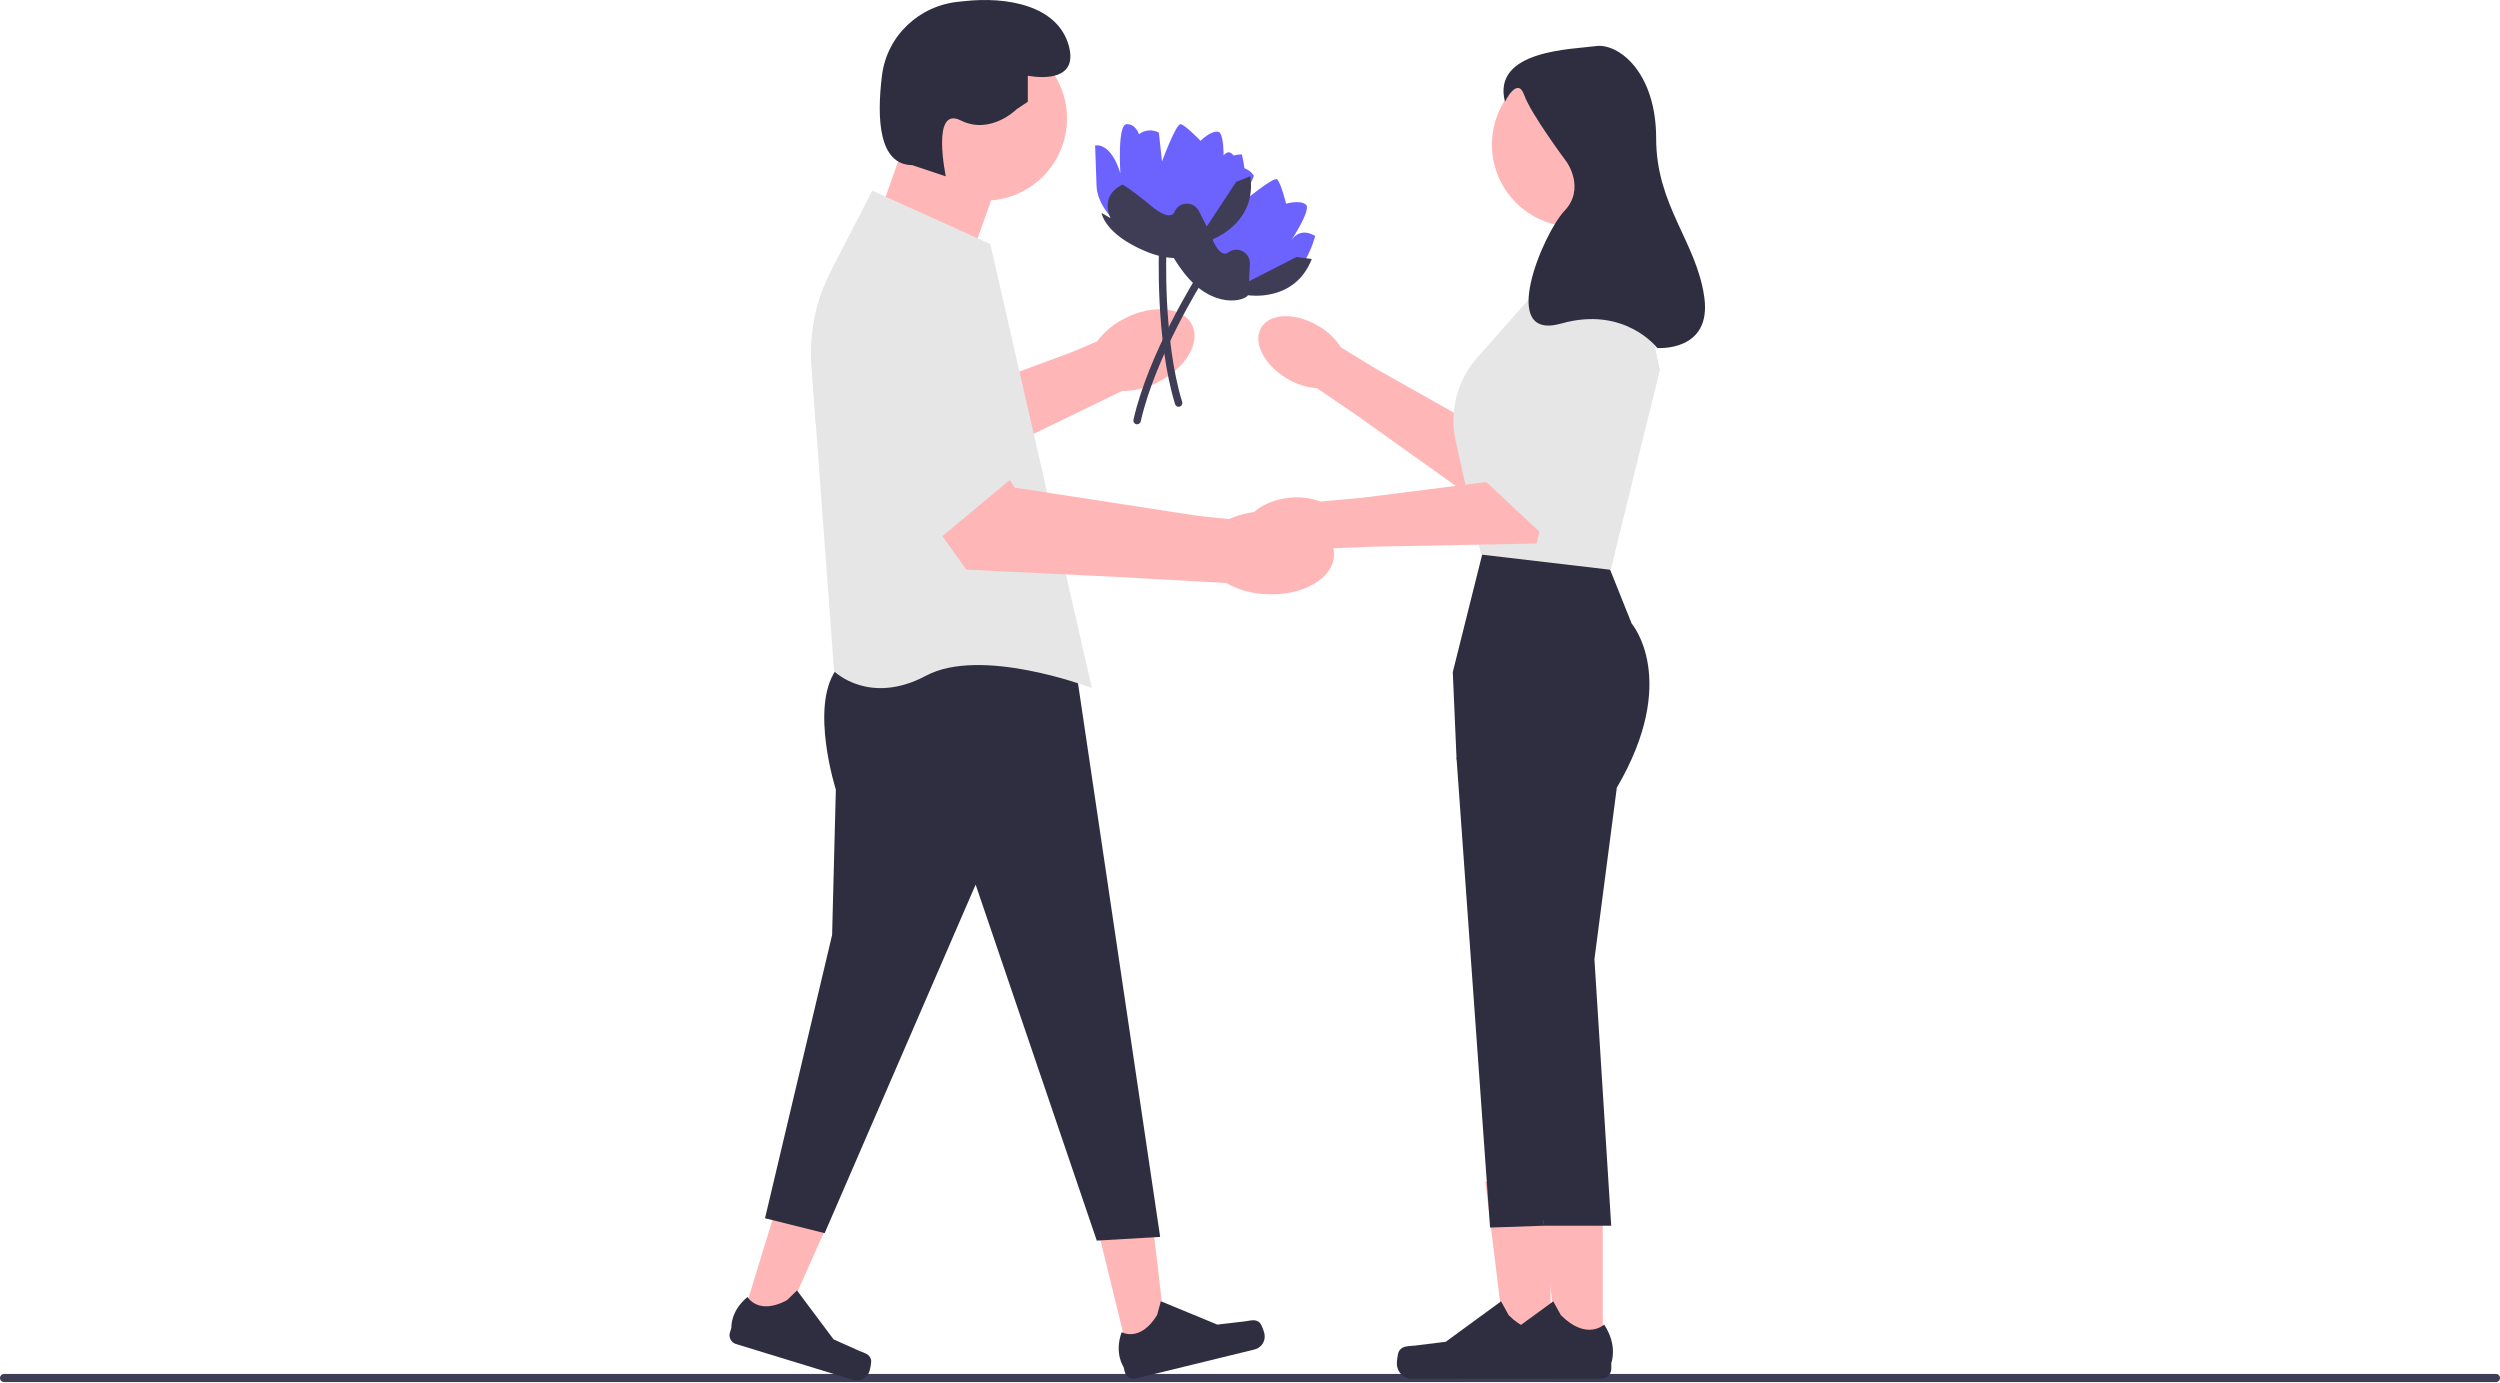
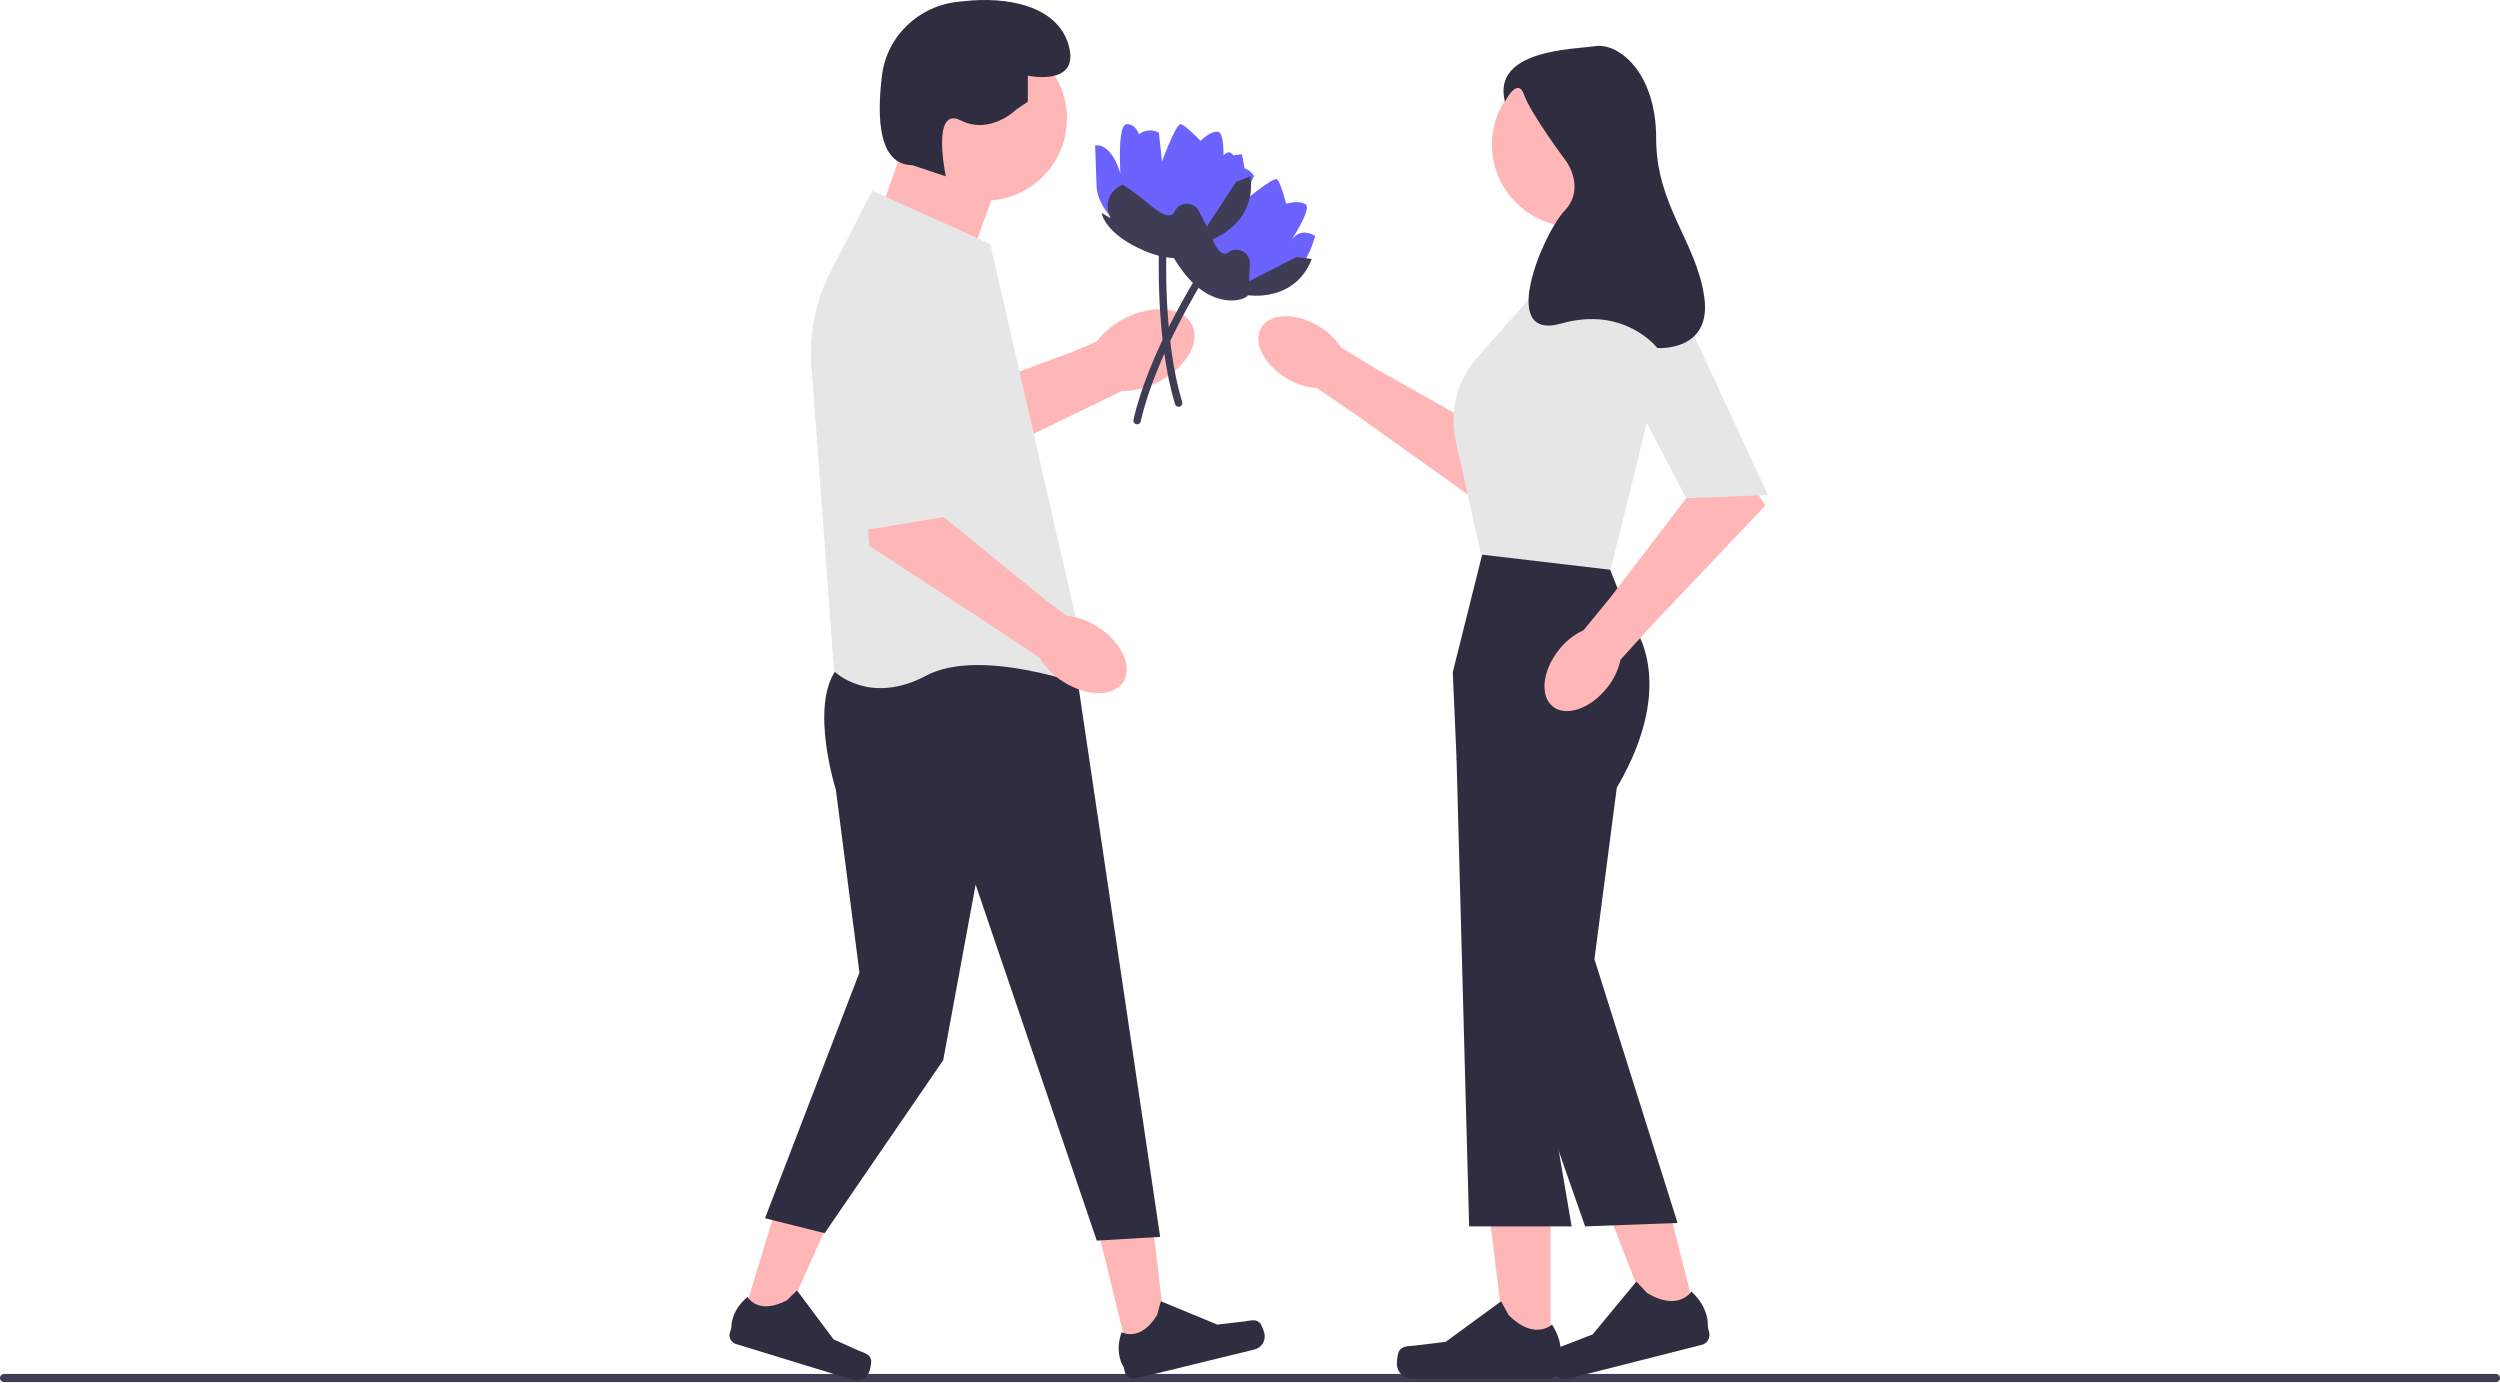
- <svg xmlns="http://www.w3.org/2000/svg" id="uuid-98699b82-3b27-4f74-affb-8f0100cfcfa8" width="731.67" height="404.487" viewBox="0 0 731.67 404.487">
+ <svg xmlns="http://www.w3.org/2000/svg" id="uuid-039912ed-f44d-43dd-b10d-2c433d144140" width="731.67" height="404.487" viewBox="0 0 731.67 404.487">
  <path d="M0,403.297c0,.66,.53,1.19,1.19,1.19H730.48c.66,0,1.19-.53,1.19-1.19,0-.66-.53-1.19-1.19-1.19H1.19c-.66,0-1.19,.53-1.19,1.19Z" fill="#3f3d56" />
  <g>
    <g>
-       <path d="M254.284,136.563l6.245-21.887,9.105,4.686,44.021-16.29,7.389-3.135c2.19-2.922,5.049-5.276,8.335-6.867,8.167-4.091,16.898-3.193,19.501,2.006,2.602,5.197-1.908,12.726-10.079,16.817-3.242,1.679-6.838,2.557-10.488,2.561l-25.17,12.213-34.144,16.879-14.715-6.983,0-0Z" fill="#ffb6b6" />
-       <path d="M237.521,107.228l1.265,17.139,19.18,18.82,1.593-4.124,3.458-8.936,4.561-11.826,1.047-2.705-15.034-17.314-12.48-14.38c-2.946,7.376-4.168,15.351-3.589,23.326h0Z" fill="#e6e6e6" />
+       <path d="M254.284,136.563l6.245-21.887,9.105,4.686,44.021-16.29,7.389-3.135c2.19-2.922,5.049-5.276,8.335-6.867,8.167-4.091,16.898-3.193,19.501,2.006,2.602,5.197-1.908,12.726-10.079,16.817-3.242,1.679-6.838,2.557-10.488,2.561l-25.17,12.213-34.144,16.879-14.715-6.983Z" fill="#ffb6b6" />
+       <path d="M237.521,107.228l1.265,17.139,19.18,18.82,1.593-4.124,3.458-8.936,4.561-11.826,1.047-2.705-15.034-17.314-12.48-14.38c-2.946,7.376-4.168,15.351-3.589,23.326Z" fill="#e6e6e6" />
    </g>
    <g>
-       <path d="M342.816,67.056s-1.923-6.274,.63-11.121,5.483-10.444,5.483-10.444c0,0,4.52,1.228,2.373,10.755,0,0,6.218-12.781,8.664-11.604s1.73,4.353,1.73,4.353h0c2.098-.289,4.171,.674,5.302,2.464l-3.383,7.8s9.088-7.637,10.145-6.773c1.057,.864,2.647,7.125,2.647,7.125,0,0,4.02-1.179,5.781,.26,1.761,1.44-4.536,10.866-4.536,10.866,1.807-2.871,4.242-3.391,7.266-1.7,0,0-3.587,14.522-13.363,14.404-3.351-.04-10.731,5.204-15.038,2.867-8.258-4.481-13.701-19.253-13.701-19.253h0Z" fill="#6c63ff" />
-       <path d="M354.386,68.934c-2.736-7.291-4.12-9.48-4.12-9.48,0,0-7.037-1.169-7.988,6.751l-1.493-2.631s-2.374,5.713,5.557,16.061c8.582,11.197,18.013,8.379,18.915,6.767,0,0,13.676,2.249,18.659-10.603l-4.456-.587-13.903,7.086,.242-5.079c.159-3.346-3.656-5.359-6.328-3.34,0,0-2.348,2.346-5.085-4.945,0,0-0,0-0,0Z" fill="#3f3d56" />
-       <path d="M332.25,124.039c-.406-.232-.632-.708-.523-1.188,4.375-19.411,18.408-41.753,18.549-41.977,.322-.509,1.001-.665,1.506-.339,.509,.322,.661,.995,.339,1.505-.14,.221-13.973,22.252-18.266,41.292-.132,.587-.716,.957-1.304,.824-.109-.024-.209-.064-.301-.117,0,0-0,0-0,0Z" fill="#3f3d56" />
+       <path d="M342.816,67.056s-1.923-6.274,.63-11.121c2.553-4.847,5.483-10.444,5.483-10.444,0,0,4.52,1.228,2.373,10.755,0,0,6.218-12.781,8.664-11.604s1.73,4.353,1.73,4.353h0c2.098-.289,4.171,.674,5.302,2.464l-3.383,7.8s9.088-7.637,10.145-6.773c1.057,.864,2.647,7.125,2.647,7.125,0,0,4.02-1.179,5.781,.26,1.761,1.44-4.536,10.866-4.536,10.866,1.807-2.871,4.242-3.391,7.266-1.7,0,0-3.587,14.522-13.363,14.404-3.351-.04-10.731,5.204-15.038,2.867-8.258-4.481-13.701-19.253-13.701-19.253Z" fill="#6c63ff" />
+       <path d="M354.386,68.934c-2.736-7.291-4.12-9.48-4.12-9.48,0,0-7.037-1.169-7.988,6.751l-1.493-2.631s-2.374,5.713,5.557,16.061c8.582,11.197,18.013,8.379,18.915,6.767,0,0,13.676,2.249,18.659-10.603l-4.456-.587-13.903,7.086,.242-5.079c.159-3.346-3.656-5.359-6.328-3.34,0,0-2.348,2.346-5.085-4.945Z" fill="#3f3d56" />
+       <path d="M332.25,124.039c-.406-.232-.632-.708-.523-1.188,4.375-19.411,18.408-41.753,18.549-41.977,.322-.509,1.001-.665,1.506-.339,.509,.322,.661,.995,.339,1.505-.14,.221-13.973,22.252-18.266,41.292-.132,.587-.716,.957-1.304,.824-.109-.024-.209-.064-.301-.117Z" fill="#3f3d56" />
    </g>
    <g>
-       <path d="M385.81,95.365c2.698,1.549,4.987,3.72,6.673,6.335l10.583,6.447,31.842,17.922,12.176,13.798-11.083,9.435-39.226-27.975-11.341-7.721c-3.104-.222-6.11-1.184-8.766-2.807-6.699-3.965-10.082-10.636-7.558-14.898,2.525-4.263,10-4.503,16.701-.535,0,0,0,0,0,0Z" fill="#ffb6b6" />
+       <path d="M385.81,95.365c2.698,1.549,4.987,3.72,6.673,6.335l10.583,6.447,31.842,17.922,12.176,13.798-11.083,9.435-39.226-27.975-11.341-7.721c-3.104-.222-6.11-1.184-8.766-2.807-6.699-3.965-10.082-10.636-7.558-14.898,2.525-4.263,10-4.503,16.701-.535Z" fill="#ffb6b6" />
      <polygon points="434.904 126.069 438.7 146.994 439.169 149.613 482.482 121.651 485.744 108.351 485.722 108.232 482.275 92.128 434.904 126.069" fill="#e6e6e6" />
    </g>
    <g>
      <polygon points="217.011 386.603 228.055 389.985 246.358 348.996 230.058 344.004 217.011 386.603" fill="#ffb6b6" />
-       <path d="M254.926,397.943h0c.166,.684-.225,2.609-.431,3.283h0c-.634,2.07-2.826,3.234-4.897,2.6l-34.202-10.477c-1.412-.433-2.206-1.928-1.774-3.34l.436-1.424s-.381-4.798,4.718-9.006c0,0,3.064,5.457,11.515,.969l2.966-2.872,10.716,14.329,7.366,3.287c1.611,.719,3.169,.936,3.586,2.65l0,0h0Z" fill="#2f2e41" />
+       <path d="M254.926,397.943h0c.166,.684-.225,2.609-.431,3.283h0c-.634,2.07-2.826,3.234-4.897,2.6l-34.202-10.477c-1.412-.433-2.206-1.928-1.774-3.34l.436-1.424s-.381-4.798,4.718-9.006c0,0,3.064,5.457,11.515,.969l2.966-2.872,10.716,14.329,7.366,3.287c1.611,.719,3.169,.936,3.586,2.65l0,0Z" fill="#2f2e41" />
    </g>
    <g>
-       <polygon points="330.348 396.82 341.567 394.077 336.328 349.494 319.768 353.543 330.348 396.82" fill="#ffb6b6" />
-       <path d="M368.727,387.171h0c.493,.503,1.142,2.357,1.309,3.041h0c.514,2.103-.774,4.225-2.877,4.739l-34.748,8.492c-1.435,.351-2.882-.528-3.233-1.963l-.354-1.447s-2.782-3.928-.552-10.152c0,0,5.424,3.121,10.39-5.058l1.08-3.985,16.537,6.832,8.01-.943c1.752-.206,3.202-.817,4.437,.443l0-0v-0Z" fill="#2f2e41" />
+       <polygon points="330.348 396.82 341.568 394.077 336.328 349.494 319.768 353.543 330.348 396.82" fill="#ffb6b6" />
+       <path d="M368.727,387.171h0c.493,.503,1.142,2.357,1.309,3.041h0c.514,2.103-.774,4.225-2.877,4.739l-34.748,8.492c-1.435,.351-2.882-.528-3.233-1.963l-.354-1.447s-2.782-3.928-.552-10.152c0,0,5.424,3.121,10.39-5.058l1.08-3.985,16.537,6.832,8.01-.943c1.752-.206,3.202-.817,4.437,.443l0-0Z" fill="#2f2e41" />
    </g>
    <g>
      <polygon points="453.795 395.759 440.847 395.758 434.688 345.816 453.797 345.817 453.795 395.759" fill="#ffb6b6" />
-       <path d="M409.434,395.466h0c-.403,.679-.616,2.87-.616,3.66h0c0,2.427,1.967,4.395,4.395,4.395h40.098c1.656,0,2.998-1.342,2.998-2.998v-1.669s1.984-5.017-2.1-11.202c0,0-5.076,4.842-12.66-2.742l-2.237-4.052-16.19,11.84-8.974,1.105c-1.963,.242-3.704-.038-4.714,1.663h-0l0-0Z" fill="#2f2e41" />
+       <path d="M409.434,395.466h0c-.403,.679-.616,2.87-.616,3.66h0c0,2.427,1.967,4.395,4.395,4.395h40.098c1.656,0,2.998-1.342,2.998-2.998v-1.669s1.984-5.017-2.1-11.202c0,0-5.076,4.842-12.66-2.742l-2.237-4.052-16.19,11.84-8.974,1.105c-1.963,.242-3.704-.037-4.714,1.663h-0Z" fill="#2f2e41" />
    </g>
    <g>
-       <polygon points="469.069 395.759 456.121 395.758 449.961 345.816 469.071 345.817 469.069 395.759" fill="#ffb6b6" />
-       <path d="M424.708,395.466h0c-.403,.679-.616,2.87-.616,3.66h0c0,2.427,1.967,4.395,4.395,4.395h40.098c1.656,0,2.998-1.342,2.998-2.998v-1.669s1.984-5.017-2.1-11.202c0,0-5.076,4.842-12.66-2.742l-2.237-4.052-16.19,11.84-8.974,1.105c-1.963,.242-3.704-.038-4.714,1.663h-0l0-0Z" fill="#2f2e41" />
+       <polygon points="496.61 385.95 484.06 389.133 465.809 342.239 484.332 337.541 496.61 385.95" fill="#ffb6b6" />
+       <path d="M453.54,396.574h0c-.224,.757,.109,2.934,.303,3.699h0c.597,2.352,2.988,3.776,5.34,3.179l38.867-9.86c1.605-.407,2.576-2.038,2.169-3.643l-.411-1.618s.689-5.351-4.79-10.341c0,0-3.729,5.942-12.946,.455l-3.164-3.377-12.781,15.458-8.427,3.277c-1.844,.717-3.599,.874-4.16,2.771l-0,0Z" fill="#2f2e41" />
    </g>
-     <path d="M433.911,161.799l37.094,4.364,6.546,16.365s14.183,16.365-4.364,48.004l-6.546,50.186,4.909,78.006h-19.638l-25.638-136.92-1.091-25.093,8.728-34.912h0Z" fill="#2f2e41" />
-     <polygon points="436.093 218.531 426.274 221.804 436.093 359.269 451.912 358.724 436.093 218.531" fill="#2f2e41" />
-     <path d="M314.447,192.893l25.093,169.104-18.547,1.091-35.457-104.19-44.185,102.008-17.456-4.364,19.638-82.916,1.091-42.549s-7.637-24.002,0-34.912,69.824-3.273,69.824-3.273v-0Z" fill="#2f2e41" />
+     <path d="M433.911,161.799l37.094,4.364,6.546,16.365s14.183,16.365-4.364,48.004l-6.546,50.186,24.328,77.207-27.057,1-25.771-73.743-11.868-63.378-1.091-25.093,8.728-34.912Z" fill="#2f2e41" />
+     <polygon points="436.093 218.531 426.274 221.804 429.969 358.925 459.969 358.925 436.093 218.531" fill="#2f2e41" />
+     <path d="M314.447,192.893l25.093,169.104-18.547,1.091-35.457-104.19-9.491,51.381-34.694,50.627-17.456-4.364,27.638-71.916-6.909-53.549s-7.637-24.002,0-34.912c7.637-10.91,69.824-3.273,69.824-3.273Z" fill="#2f2e41" />
    <polygon points="478.096 56.518 478.642 77.793 462.822 82.702 456.822 77.793 455.185 59.791 478.096 56.518" fill="#ffb6b6" />
    <polygon points="258.806 58.7 265.352 40.154 290.445 57.609 284.99 72.883 258.806 58.7" fill="#ffb6b6" />
-     <path d="M426.034,129.08l3.491,15.601,3.938,17.62,37.956,4.462,11.063-45.112,3.262-13.3-.021-.119-3.448-16.104-3.197-14.881h-22.507l-24.253,27.439c-3.982,4.516-6.361,10.179-6.852,16.07-.229,2.761-.044,5.565,.568,8.324Z" fill="#e6e6e6" />
+     <path d="M426.034,129.08l3.491,15.601,3.938,17.62,37.956,4.462,11.063-45.112,3.262-13.3-.021-.119-3.448-16.104-3.197-14.881h-22.507s-24.253,27.439-24.253,27.439c-3.982,4.516-6.361,10.179-6.852,16.07-.229,2.761-.044,5.565,.568,8.324Z" fill="#e6e6e6" />
    <circle cx="460.64" cy="42.336" r="24.002" fill="#ffb6b6" />
    <circle cx="288.263" cy="34.699" r="24.002" fill="#ffb6b6" />
-     <path d="M237.521,107.228l1.265,17.139,5.313,72.038,.142,.142c.099,.11,10.288,10.004,26.828,1.19,15.961-8.511,47.229,3.186,47.545,3.305l.96,.36-7.616-33.286-5.487-23.948-3.928-17.204-4.179-18.23-8.542-37.323-34.541-15.602-12.045,23.391c-.786,1.538-1.505,3.098-2.127,4.702-2.946,7.376-4.168,15.351-3.589,23.326,0,0,0,0,0,0Z" fill="#e6e6e6" />
-     <path d="M297.537,31.971l3.273-2.182v-7.637s15.274,3.273,12.001-8.728S294.386-1.015,282.263,.332c-.491,.055-.982,.104-1.472,.148-11.701,1.052-21.219,9.943-22.663,21.602-1.569,12.664-.939,26.172,8.86,26.254l9.819,3.273s-4.364-20.729,4.364-16.365c8.728,4.364,16.365-3.273,16.365-3.273,0,0,0,0,0,0Z" fill="#2f2e41" />
+     <path d="M237.521,107.228l1.265,17.139,5.313,72.038,.142,.142c.099,.11,10.288,10.004,26.828,1.19,15.961-8.511,47.229,3.186,47.545,3.305l.96,.36-7.616-33.286-5.487-23.948-3.928-17.204-4.179-18.23-8.542-37.323-34.541-15.602-12.045,23.391c-.786,1.538-1.505,3.098-2.127,4.702-2.946,7.376-4.168,15.351-3.589,23.326Z" fill="#e6e6e6" />
+     <path d="M297.537,31.971l3.273-2.182v-7.637s15.274,3.273,12.001-8.728c-3.273-12.001-18.425-14.439-30.548-13.092-.491,.055-.982,.104-1.472,.148-11.701,1.052-21.219,9.943-22.663,21.602-1.569,12.664-.939,26.172,8.86,26.254l9.819,3.273s-4.364-20.729,4.364-16.365,16.365-3.273,16.365-3.273Z" fill="#2f2e41" />
    <g>
-       <path d="M325.885,64.325s-4.779-4.496-4.964-9.971-.413-11.789-.413-11.789c0,0,4.535-1.174,7.391,8.166,0,0-.933-14.183,1.775-14.373s3.66,2.923,3.66,2.923h0c1.679-1.291,3.957-1.481,5.826-.487l.927,8.451s4.109-11.137,5.455-10.91,5.83,4.877,5.83,4.877c0,0,2.907-3.017,5.151-2.639s1.446,11.686,1.446,11.686c.147-3.389,2.004-5.048,5.469-5.077,0,0,4.081,14.391-4.469,19.133-2.93,1.625-6.742,9.838-11.64,9.943-9.394,.2-21.442-9.933-21.442-9.933Z" fill="#6c63ff" />
-       <path d="M336.864,60.223c-5.99-4.977-8.277-6.192-8.277-6.192,0,0-6.691,2.472-3.592,9.822l-2.6-1.545s.769,6.139,12.786,11.197c13.003,5.473,19.798-1.649,19.782-3.496,0,0,12.993-4.824,10.952-18.456l-4.162,1.698-8.564,13.045-2.307-4.531c-1.52-2.985-5.831-2.843-7.151,.235,0,0-.877,3.201-6.867-1.775v-0Z" fill="#3f3d56" />
-       <path d="M344.946,119.056c-.467,0-.899-.302-1.043-.772-5.819-19.028-4.703-45.388-4.691-45.652,.028-.602,.54-1.074,1.139-1.041,.601,.028,1.068,.537,1.04,1.139-.012,.261-1.11,26.252,4.597,44.917,.176,.575-.148,1.186-.724,1.362-.107,.033-.214,.048-.32,.048,0,0,0,0,0,0Z" fill="#3f3d56" />
+       <path d="M325.885,64.325s-4.779-4.496-4.964-9.971-.413-11.789-.413-11.789c0,0,4.535-1.174,7.391,8.166,0,0-.933-14.183,1.775-14.373,2.708-.19,3.66,2.923,3.66,2.923h0c1.679-1.291,3.957-1.481,5.826-.487l.927,8.451s4.109-11.137,5.455-10.91c1.346,.227,5.83,4.877,5.83,4.877,0,0,2.907-3.017,5.151-2.639s1.446,11.686,1.446,11.686c.147-3.389,2.004-5.048,5.469-5.077,0,0,4.081,14.391-4.469,19.133-2.93,1.625-6.742,9.838-11.64,9.943-9.394,.2-21.442-9.933-21.442-9.933Z" fill="#6c63ff" />
+       <path d="M336.864,60.223c-5.99-4.977-8.277-6.192-8.277-6.192,0,0-6.691,2.472-3.592,9.822l-2.6-1.545s.769,6.139,12.786,11.197c13.003,5.473,19.798-1.649,19.782-3.496,0,0,12.993-4.824,10.952-18.456l-4.162,1.698-8.564,13.045-2.307-4.531c-1.52-2.985-5.831-2.843-7.151,.235,0,0-.877,3.201-6.867-1.775Z" fill="#3f3d56" />
+       <path d="M344.946,119.056c-.467,0-.899-.302-1.043-.772-5.819-19.028-4.703-45.388-4.691-45.652,.028-.602,.54-1.074,1.139-1.041,.601,.028,1.068,.537,1.04,1.139-.012,.261-1.11,26.252,4.597,44.917,.176,.575-.148,1.186-.724,1.362-.107,.033-.214,.048-.32,.048Z" fill="#3f3d56" />
    </g>
    <g>
-       <path d="M271.898,151.435l18.547-18.547,6.546,9.819,53.459,8.245,9.198,.981c3.842-1.716,8.04-2.487,12.241-2.248,10.516,.454,18.807,6.248,18.517,12.941-.29,6.692-9.049,11.748-19.569,11.293-4.205-.125-8.319-1.254-11.998-3.294l-32.19-1.795-43.841-2.121-10.91-15.274v0Z" fill="#ffb6b6" />
-       <polygon points="248.987 82.702 284.99 76.156 298.082 138.343 271.898 160.163 248.987 82.702" fill="#e6e6e6" />
+       <path d="M253.157,145.203l19.85-5.198,.542,9.216,32.841,26.684,5.823,4.296c3.273,.359,6.411,1.497,9.154,3.317,6.922,4.46,10.232,11.648,7.392,16.053-2.839,4.404-10.751,4.359-17.675-.104-2.79-1.745-5.122-4.133-6.8-6.964l-21.027-13.927-28.766-18.75-1.334-14.623Z" fill="#ffb6b6" />
+       <polygon points="266.047 77.793 283.615 87.768 280.329 150.609 246.711 156.222 266.047 77.793" fill="#e6e6e6" />
    </g>
    <g>
-       <path d="M377.279,145.692c3.09-.365,6.222,.014,9.134,1.107l12.34-1.134,36.249-4.595,18.001,3.818-3.273,14.183-48.171,.927-13.708,.563c-2.625,1.673-5.612,2.692-8.711,2.973-7.742,.811-14.436-2.528-14.951-7.455-.515-4.928,5.344-9.577,13.089-10.387v-0Z" fill="#ffb6b6" />
-       <polygon points="453.549 83.248 478.642 87.612 452.458 157.435 435.002 141.07 453.549 83.248" fill="#e6e6e6" />
+       <path d="M456.258,190.165c1.909-2.457,4.378-4.42,7.202-5.727l7.857-9.583,22.179-29.038,15.358-10.137,7.801,12.289-33.162,34.951-9.224,10.156c-.652,3.043-2.023,5.886-3.999,8.29-4.859,6.082-11.936,8.504-15.805,5.412-3.87-3.093-3.067-10.53,1.794-16.613Z" fill="#ffb6b6" />
+       <polygon points="465.345 92.013 486.071 77.21 517.405 144.879 493.496 145.818 465.345 92.013" fill="#e6e6e6" />
    </g>
-     <path d="M440.457,29.789s3.664-7.584,5.628-1.984,12.438,19.6,12.438,19.6c0,0,5.565,7.778-.655,14.311s-19.64,38.267-.982,32.978c18.658-5.289,28.15,7.156,28.15,7.156,0,0,16.039,1.244,13.748-14.933s-14.075-26.756-14.075-46.356-11.129-28-17.676-27.067-30.505,1.051-26.577,16.295c0,0,0,0,0,0Z" fill="#2f2e41" />
+     <path d="M440.457,29.789s3.664-7.584,5.628-1.984c1.964,5.6,12.438,19.6,12.438,19.6,0,0,5.565,7.778-.655,14.311-6.219,6.533-19.64,38.267-.982,32.978,18.658-5.289,28.15,7.156,28.15,7.156,0,0,16.039,1.244,13.748-14.933-2.291-16.178-14.075-26.756-14.075-46.356s-11.129-28-17.676-27.067c-6.547,.933-30.505,1.051-26.577,16.295Z" fill="#2f2e41" />
  </g>
</svg>
